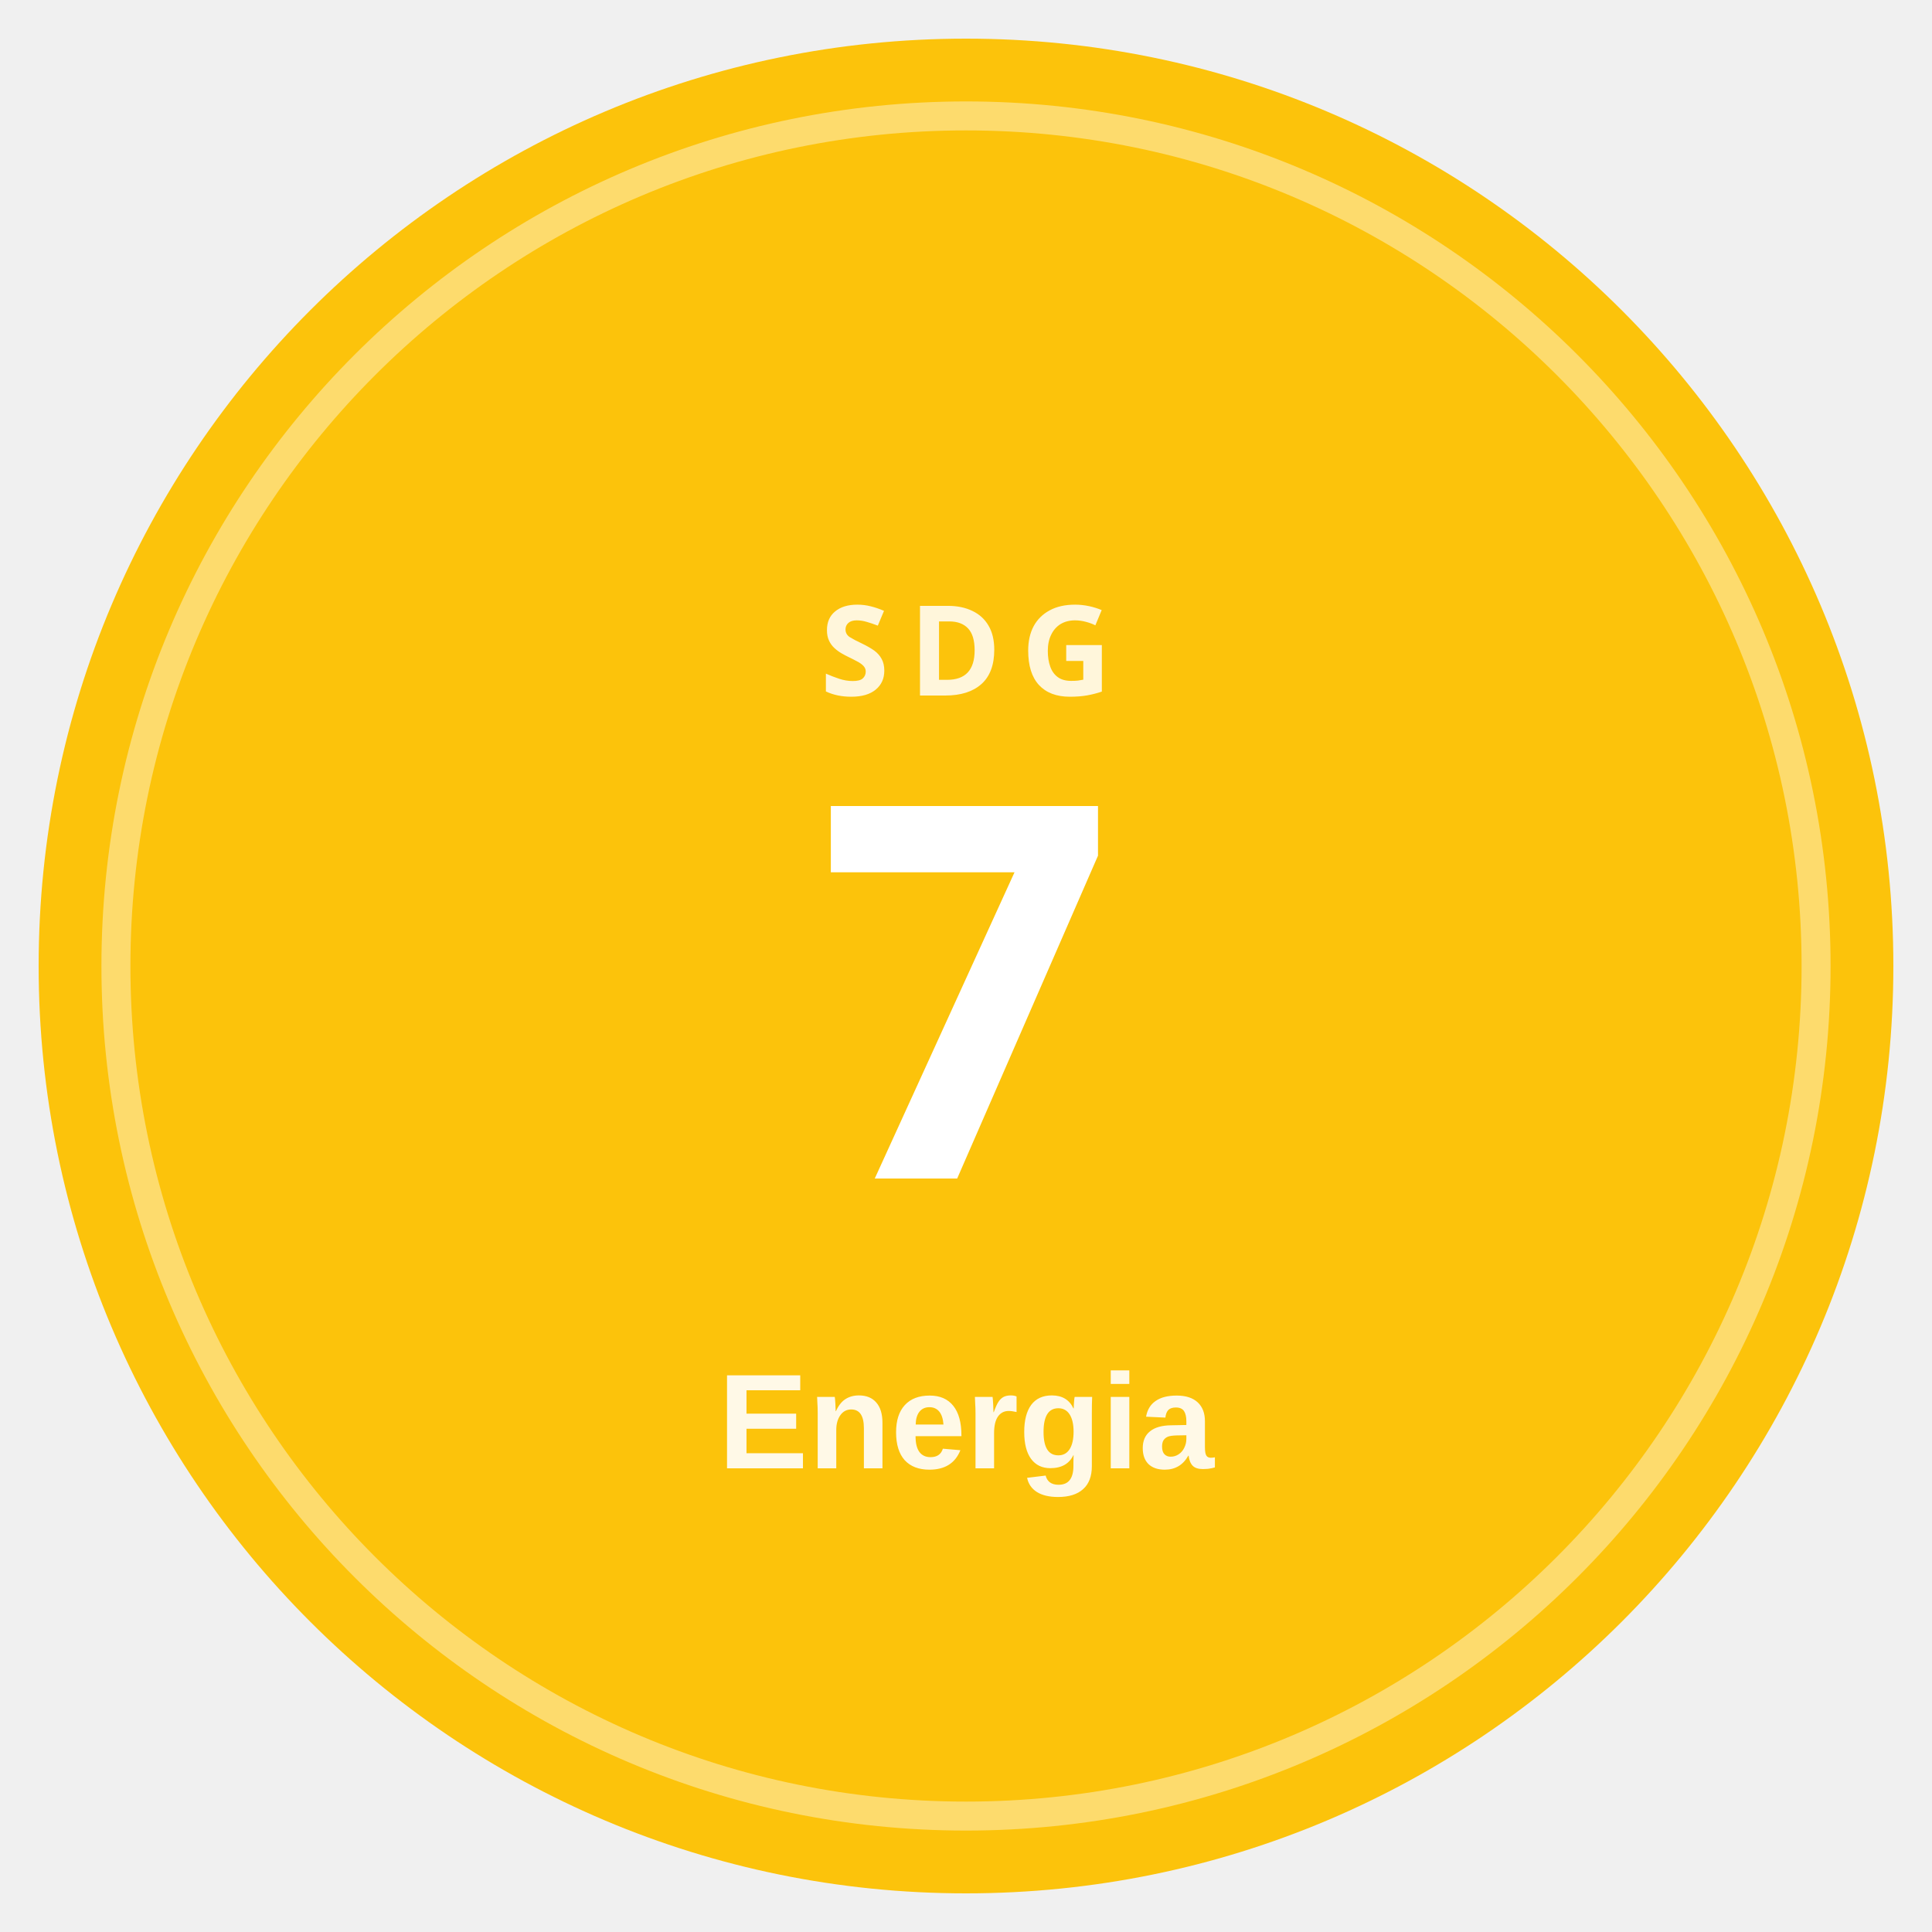
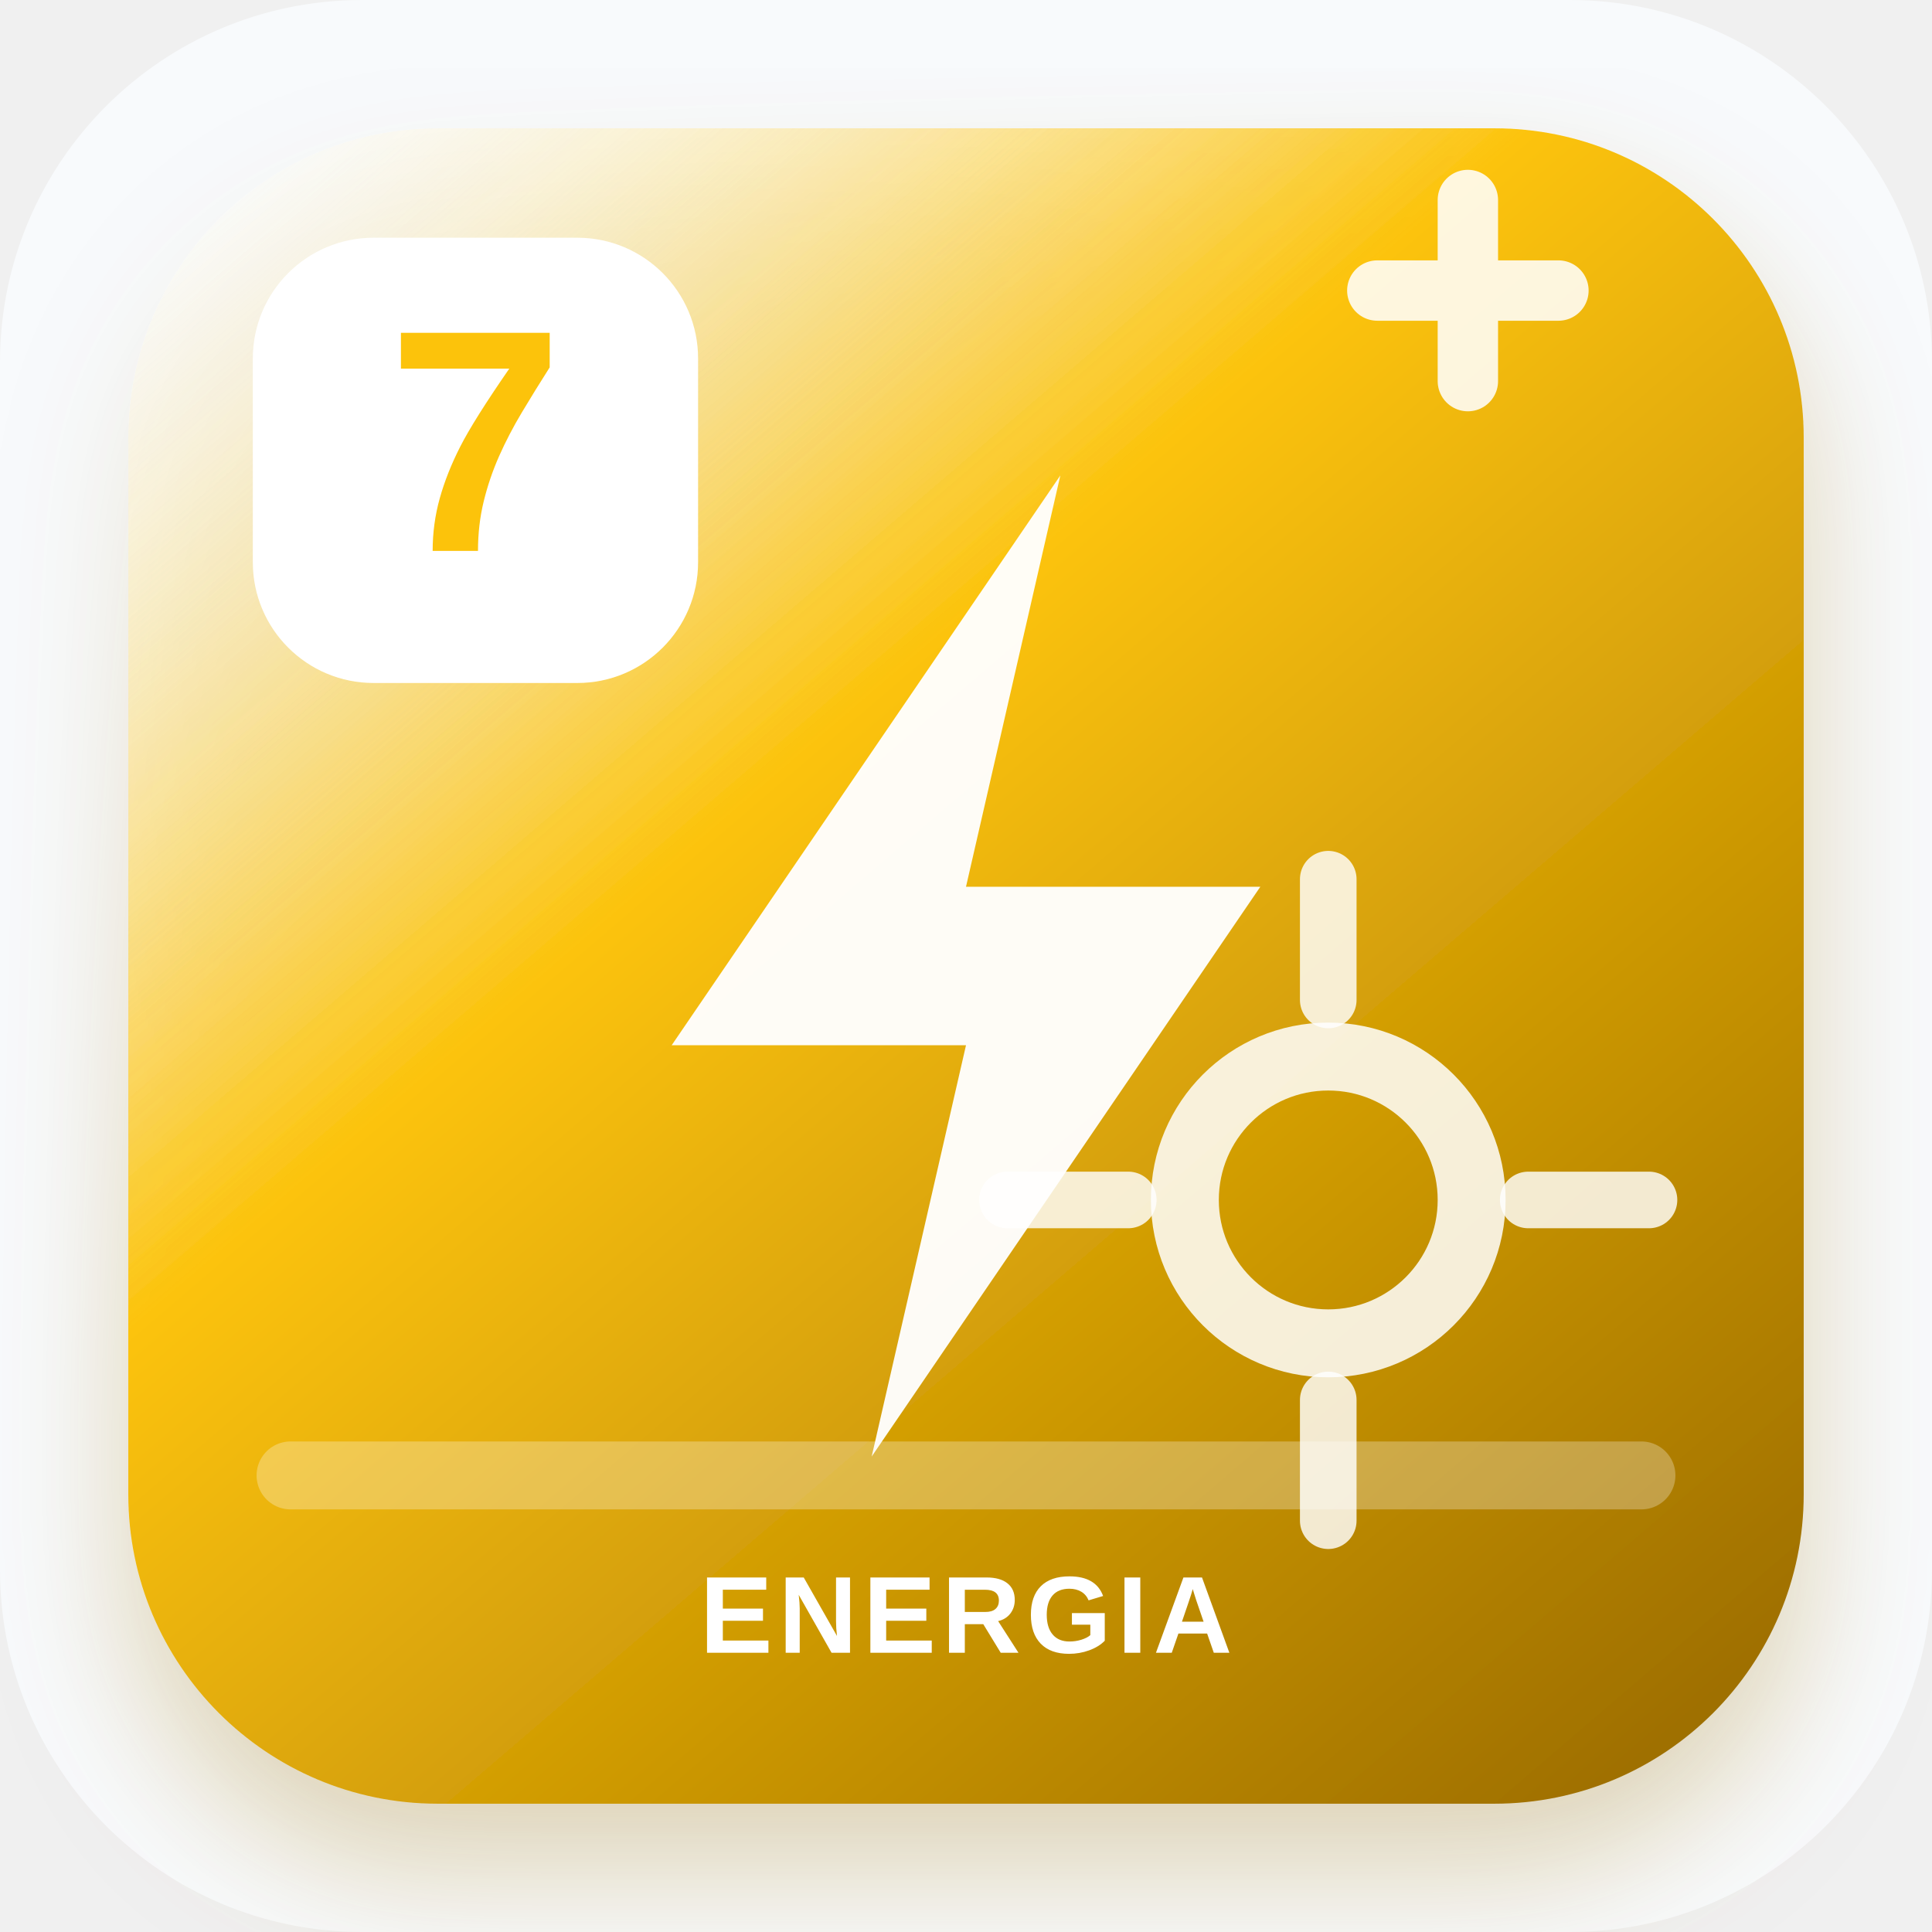
- <svg xmlns="http://www.w3.org/2000/svg" viewBox="0 0 200 200" width="200" height="200">
-   <circle cx="100" cy="100" r="96" fill="#FCC30B" />
-   <circle cx="100" cy="100" r="88" fill="none" stroke="white" stroke-width="3" opacity="0.4" />
-   <text x="100" y="72" text-anchor="middle" font-family="Arial Black, sans-serif" font-size="13" font-weight="900" fill="white" letter-spacing="2" opacity="0.85">SDG</text>
-   <text x="100" y="122" text-anchor="middle" font-family="Arial Black, sans-serif" font-size="54" font-weight="900" fill="white">7</text>
-   <text x="100" y="152" text-anchor="middle" font-family="Arial, sans-serif" font-size="14" font-weight="700" fill="white" opacity="0.9">Energia</text>
+ <svg xmlns="http://www.w3.org/2000/svg" viewBox="0 0 512 512" role="img" aria-labelledby="title desc">
+   <defs>
+     <linearGradient id="sdg7g" x1="64" y1="32" x2="448" y2="480" gradientUnits="userSpaceOnUse">
+       <stop offset="0" stop-color="#ffffff" stop-opacity="0.28" />
+       <stop offset="0.38" stop-color="#FCC30B" />
+       <stop offset="1" stop-color="#9a6b00" />
+     </linearGradient>
+     <filter id="sdg7s" x="-12%" y="-12%" width="124%" height="124%">
+       <feDropShadow dx="0" dy="18" stdDeviation="18" flood-color="#9a6b00" flood-opacity="0.28" />
+     </filter>
+   </defs>
+   <rect width="512" height="512" rx="96" fill="#f8fafc" />
+   <rect x="34" y="34" width="444" height="444" rx="82" fill="url(#sdg7g)" filter="url(#sdg7s)" />
+   <path d="M77 391h358" fill="none" stroke="#ffffff" stroke-width="18" stroke-linecap="round" opacity="0.28" />
+   <path d="M281 126 178 277h78l-25 109 103-151h-78l25-109Z" fill="#ffffff" opacity="0.96" />
+   <circle cx="352" cy="318" r="38" fill="none" stroke="#ffffff" stroke-width="18" opacity="0.85" />
+   <path d="M352 265v-32m0 170v-32m53-53h32m-170 0h32" stroke="#ffffff" stroke-width="15" stroke-linecap="round" opacity="0.82" />
+   <rect x="67" y="63" width="118" height="118" rx="32" fill="#ffffff" />
+   <text x="126" y="146" text-anchor="middle" font-family="Arial, Helvetica, sans-serif" font-size="84" font-weight="900" fill="#FCC30B">7</text>
+   <path d="M365 77h48m-24-24v48" stroke="#ffffff" stroke-width="16" stroke-linecap="round" opacity="0.86" />
+   <text x="256" y="438" text-anchor="middle" font-family="Arial, Helvetica, sans-serif" font-size="29" font-weight="900" letter-spacing="1.5" fill="#ffffff">ENERGIA</text>
</svg>
